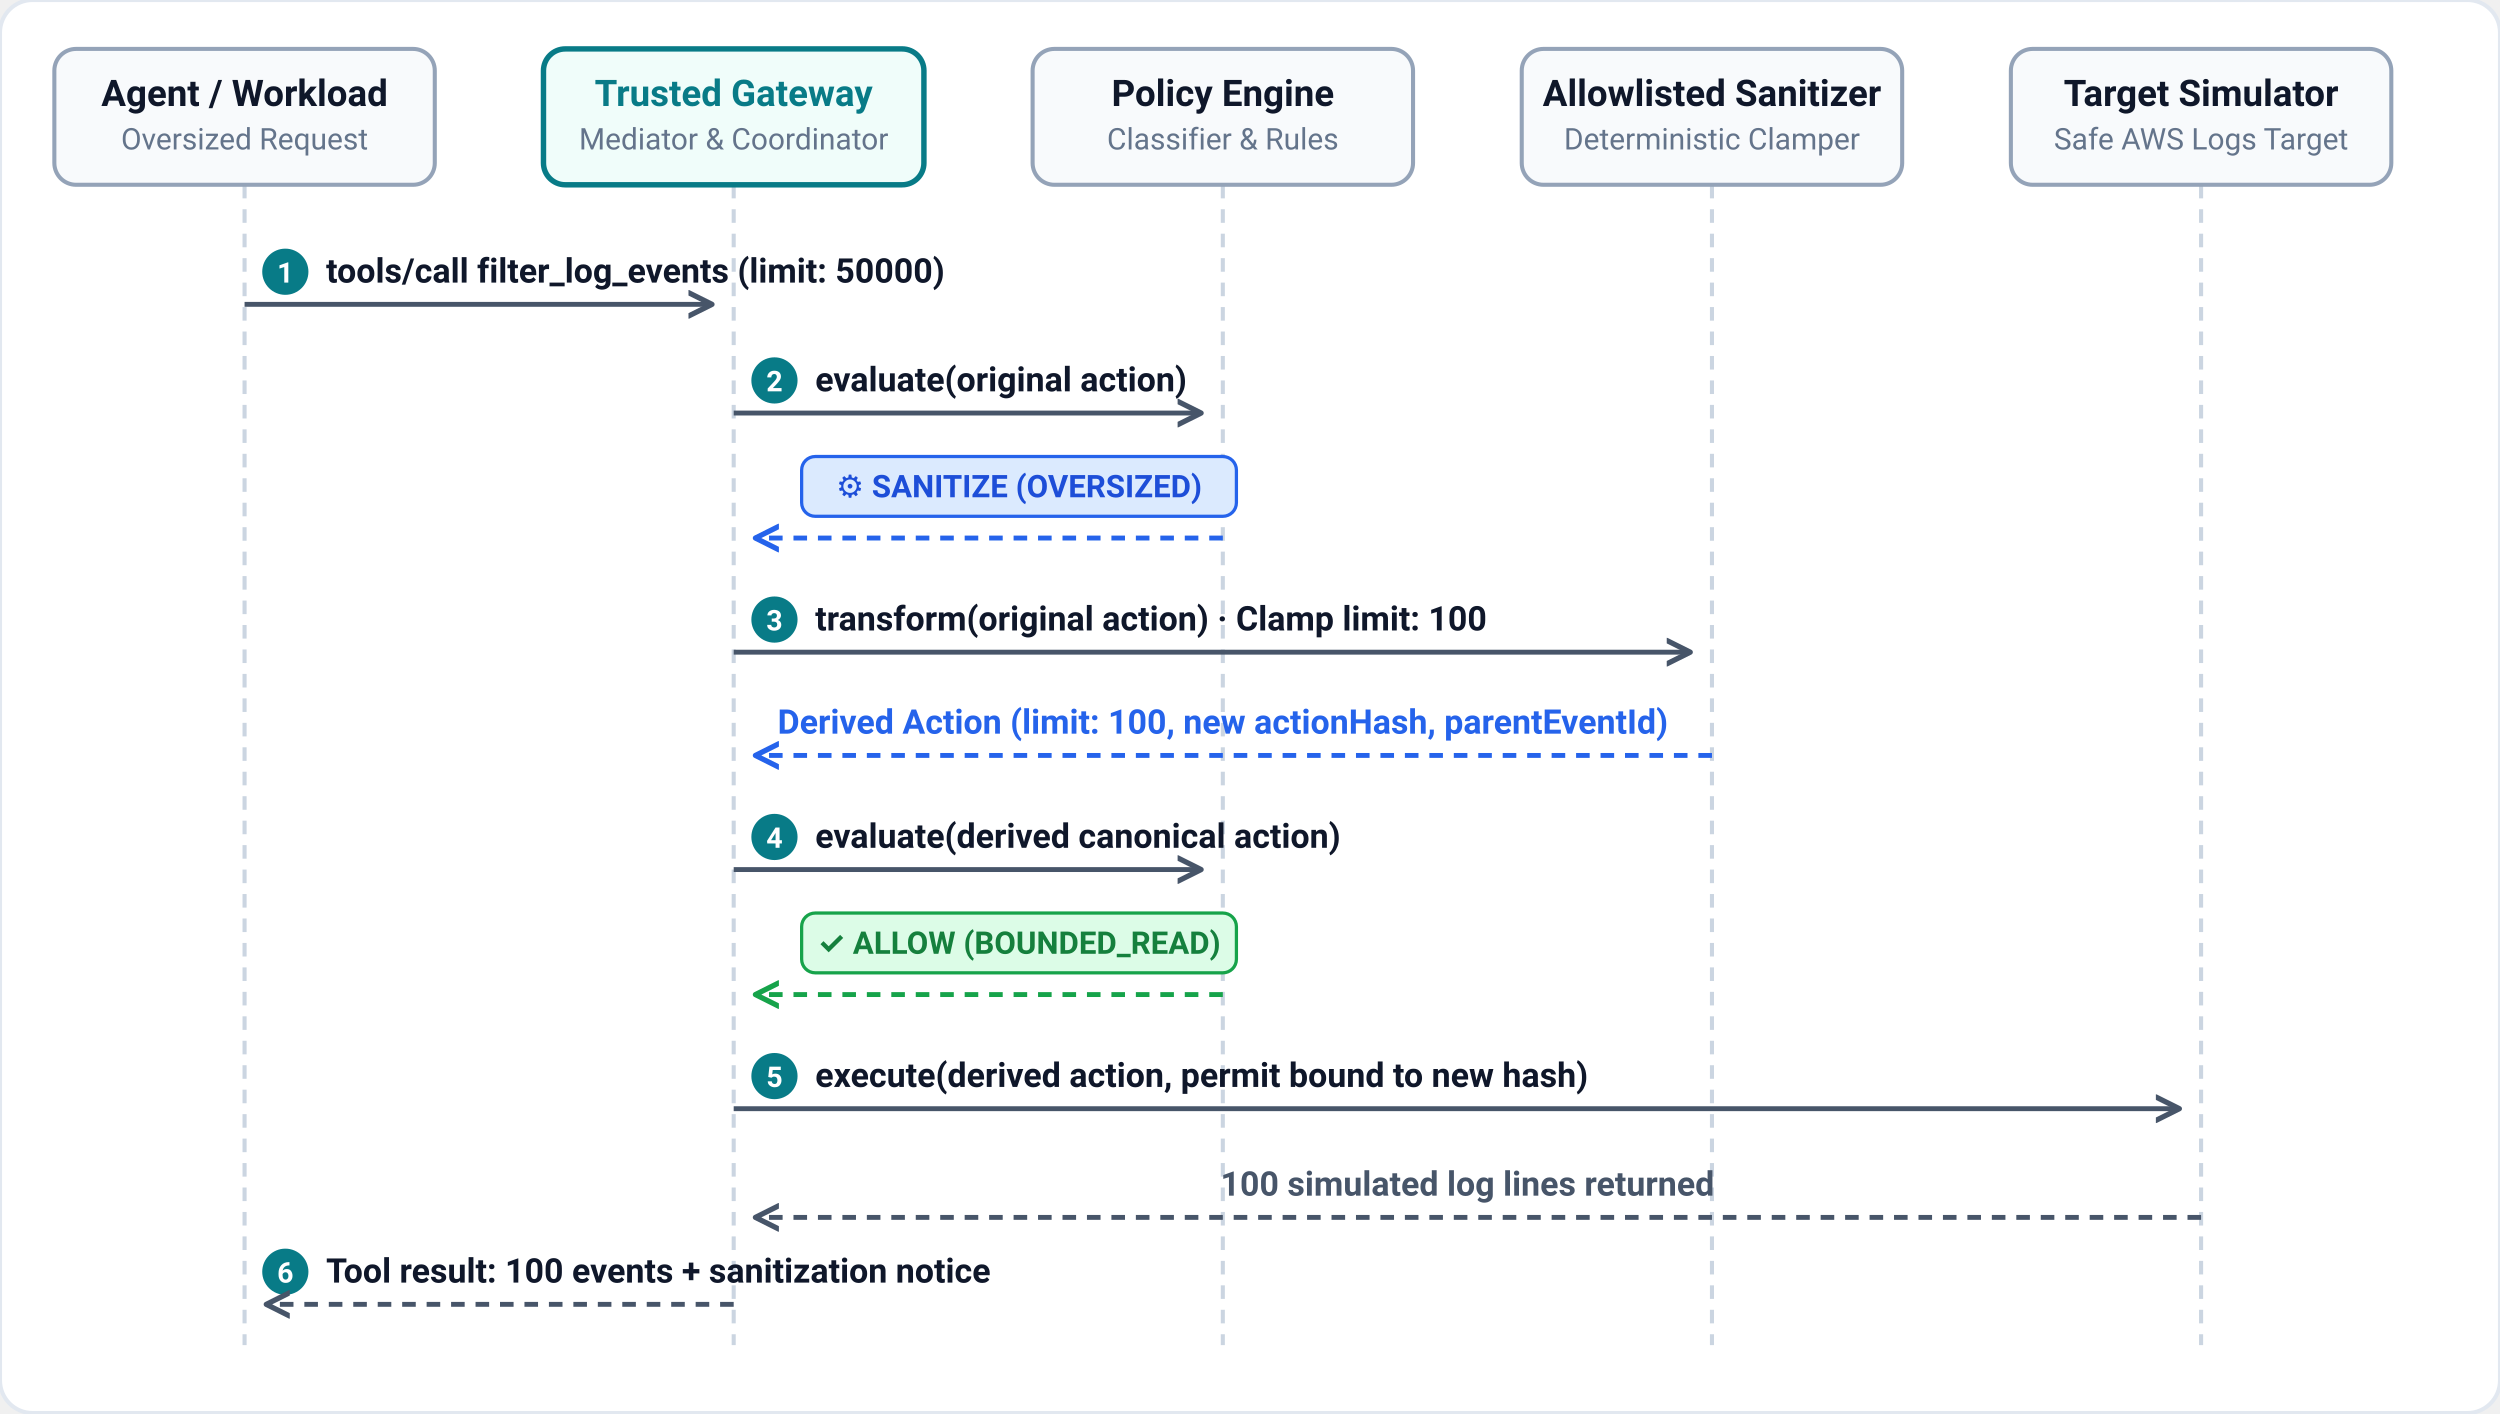
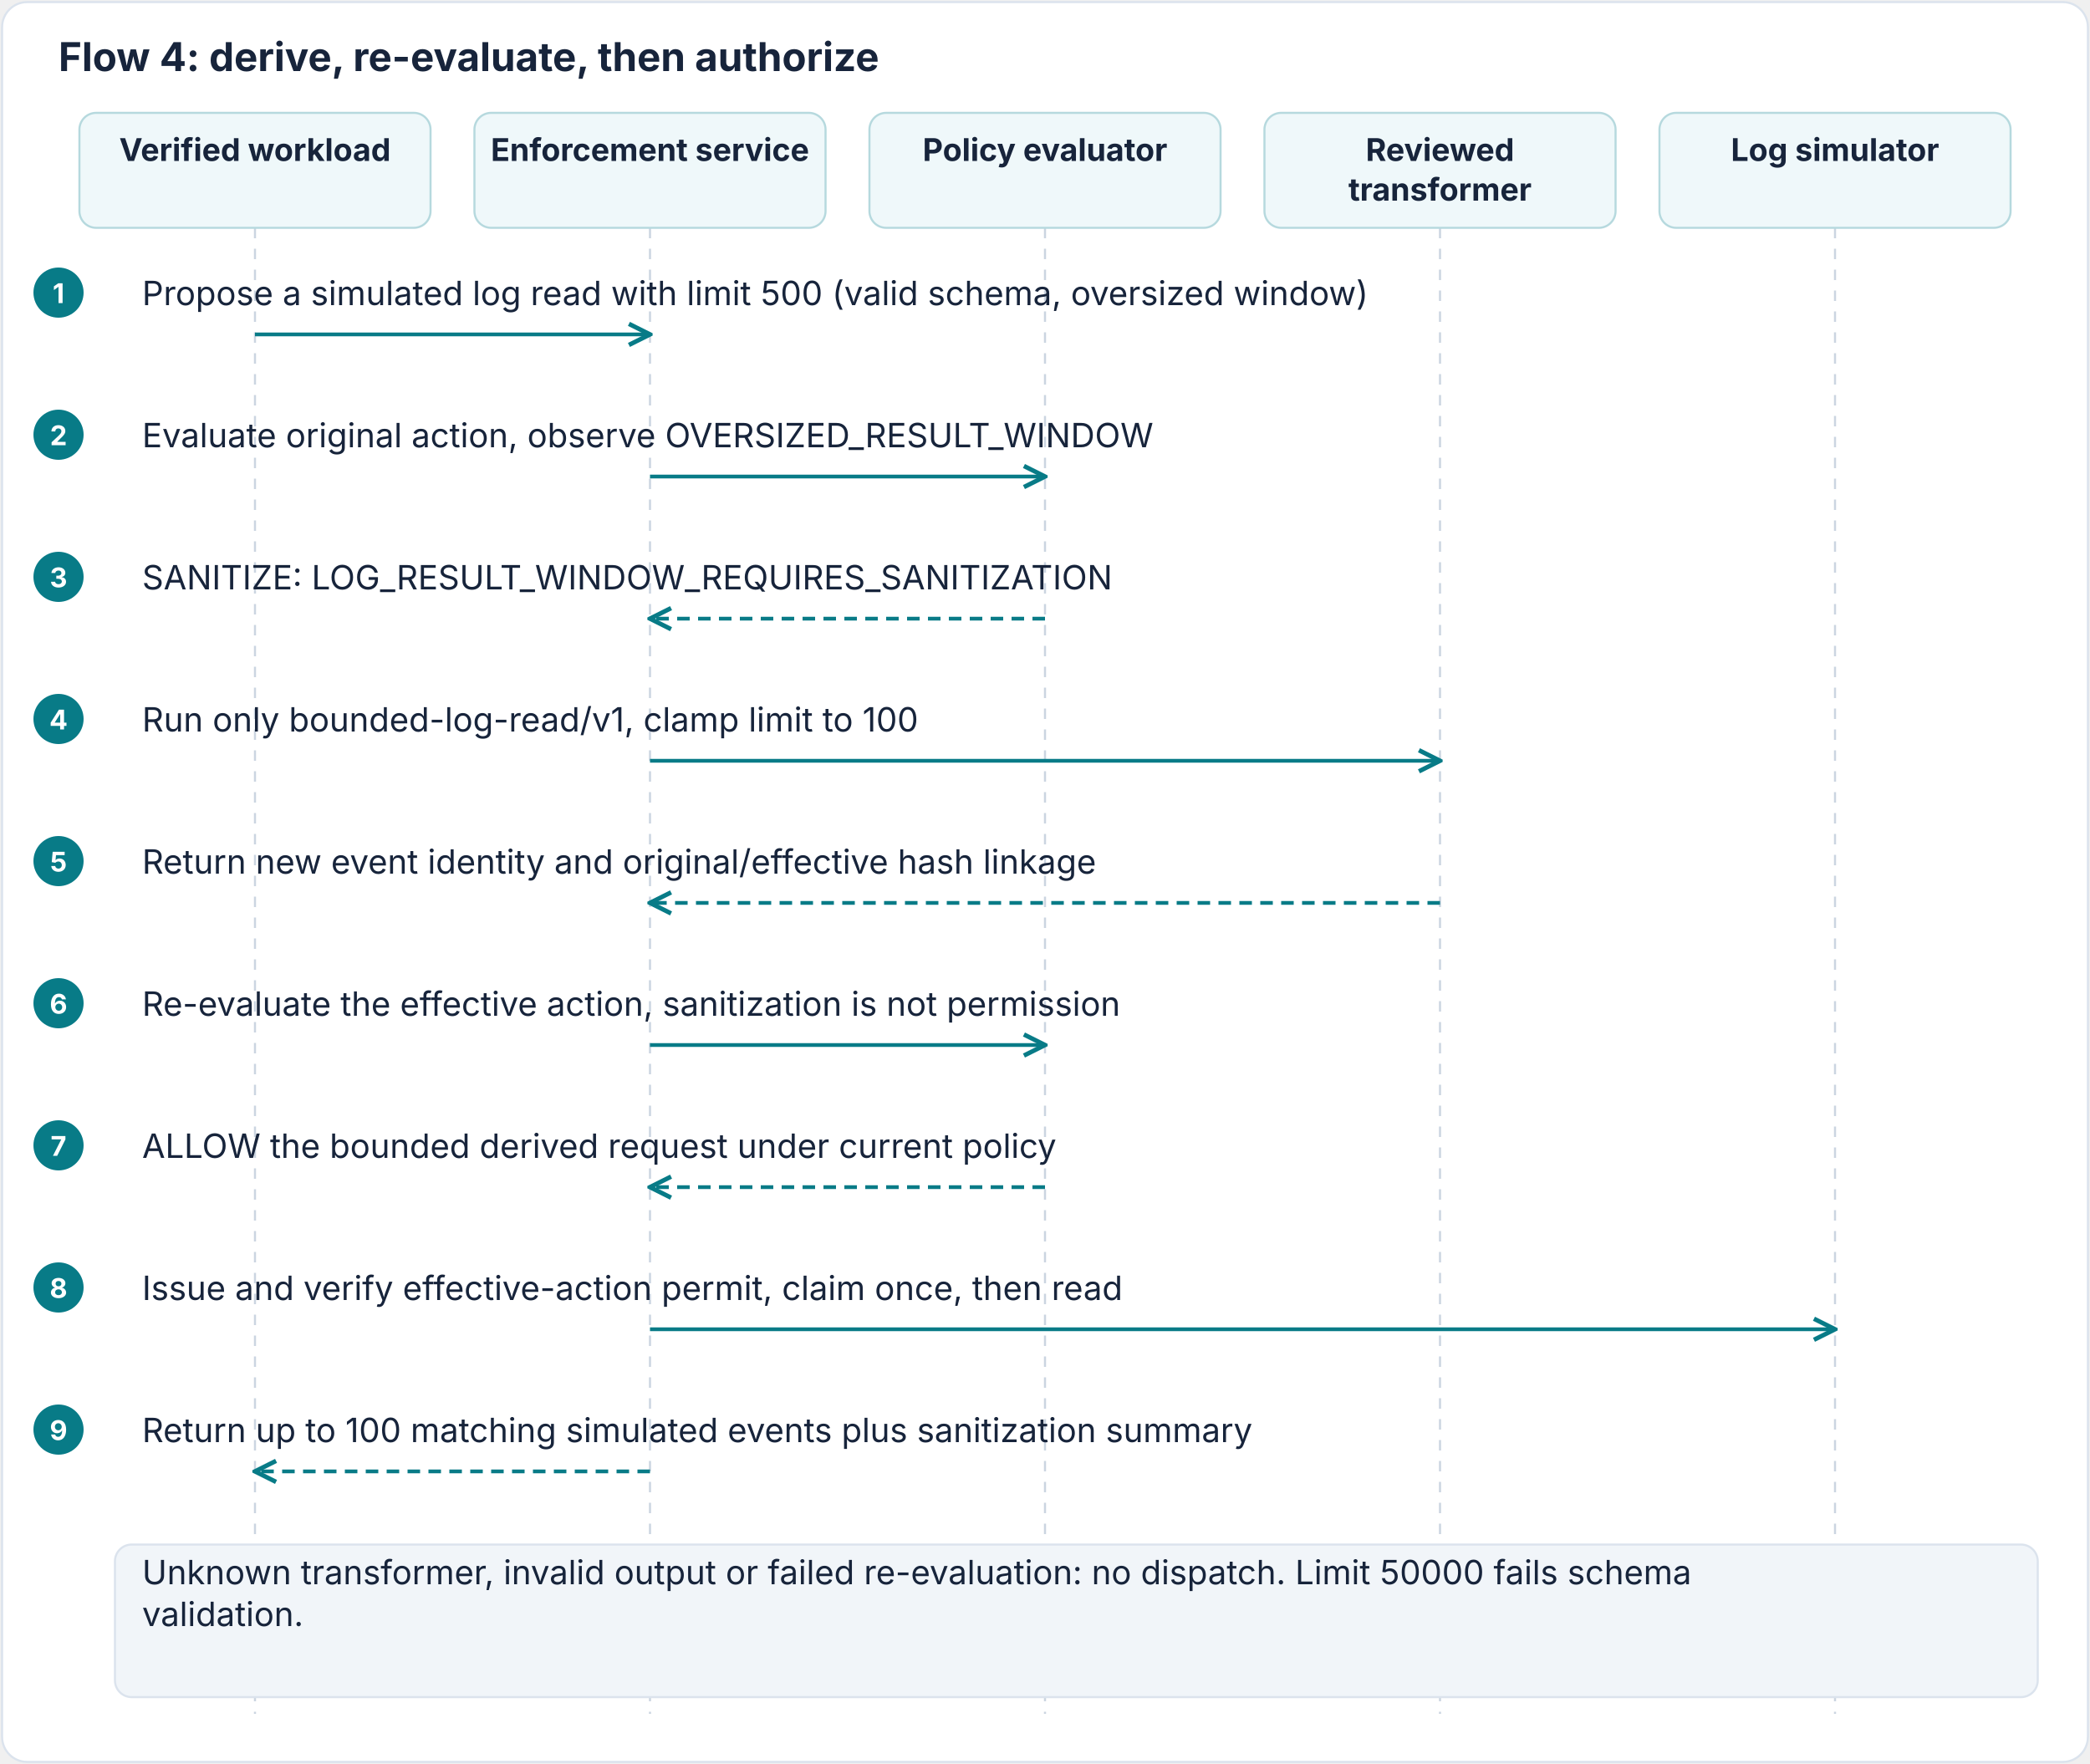
- <svg xmlns="http://www.w3.org/2000/svg" width="920" height="520" viewBox="0 0 920 520" role="img" aria-labelledby="f4-title f4-desc">
+ <svg xmlns="http://www.w3.org/2000/svg" width="1000" height="844" viewBox="0 0 1000 844" role="img" aria-labelledby="flow-4-sanitization-title flow-4-sanitization-desc">
  <defs>
-     <marker id="arrow" viewBox="0 0 10 10" refX="8" refY="5" markerWidth="6" markerHeight="6" orient="auto">
-       <path d="M0 1 L8 5 L0 9" fill="none" stroke="#475569" stroke-width="1.8" stroke-linecap="round" stroke-linejoin="round" />
+     <marker id="arrow" viewBox="0 0 10 10" refX="9" refY="5" markerWidth="7" markerHeight="7" orient="auto-start-reverse">
+       <path d="M1 1 L9 5 L1 9" fill="none" stroke="#087b87" stroke-width="1.7" />
    </marker>
-     <marker id="arrow-blue" viewBox="0 0 10 10" refX="8" refY="5" markerWidth="6" markerHeight="6" orient="auto">
-       <path d="M0 1 L8 5 L0 9" fill="none" stroke="#2563eb" stroke-width="1.8" stroke-linecap="round" stroke-linejoin="round" />
-     </marker>
-     <marker id="arrow-green" viewBox="0 0 10 10" refX="8" refY="5" markerWidth="6" markerHeight="6" orient="auto">
-       <path d="M0 1 L8 5 L0 9" fill="none" stroke="#16a34a" stroke-width="1.8" stroke-linecap="round" stroke-linejoin="round" />
-     </marker>
-     <style>
-       text { font-family: -apple-system, BlinkMacSystemFont, "Segoe UI", Roboto, Helvetica, Arial, sans-serif; }
-       .p-box { fill: #f8fafc; stroke: #94a3b8; stroke-width: 1.5; rx: 8px; }
-       .p-head { fill: #0f172a; font-size: 13.5px; font-weight: 750; text-anchor: middle; }
-       .p-sub { fill: #64748b; font-size: 11px; text-anchor: middle; }
-       .line { stroke: #cbd5e1; stroke-width: 1.5; stroke-dasharray: 5 4; }
-       .msg-line { stroke: #475569; stroke-width: 1.8; fill: none; }
-       .msg-dash { stroke: #475569; stroke-width: 1.8; stroke-dasharray: 5 4; fill: none; }
-       .msg-dash-blue { stroke: #2563eb; stroke-width: 1.8; stroke-dasharray: 5 4; fill: none; }
-       .msg-dash-green { stroke: #16a34a; stroke-width: 1.8; stroke-dasharray: 5 4; fill: none; }
-       .msg-text { fill: #0f172a; font-size: 12.5px; font-weight: 600; }
-       .step-bg { fill: #087b87; }
-       .step-num { fill: #ffffff; font-size: 10.5px; font-weight: 750; text-anchor: middle; }
-       .badge-blue { fill: #dbeafe; stroke: #2563eb; stroke-width: 1.2; rx: 5px; }
-       .badge-green { fill: #dcfce7; stroke: #16a34a; stroke-width: 1.2; rx: 5px; }
-     </style>
  </defs>
-   <rect width="920" height="520" rx="12" fill="#ffffff" stroke="#e2e8f0" stroke-width="1.5" />
-   <line x1="90" y1="68" x2="90" y2="495" class="line" />
-   <line x1="270" y1="68" x2="270" y2="495" class="line" />
-   <line x1="450" y1="68" x2="450" y2="495" class="line" />
-   <line x1="630" y1="68" x2="630" y2="495" class="line" />
-   <line x1="810" y1="68" x2="810" y2="495" class="line" />
-   <rect x="20" y="18" width="140" height="50" class="p-box" />
-   <text x="90" y="39" class="p-head">Agent / Workload</text>
-   <text x="90" y="55" class="p-sub">Oversized Request</text>
-   <rect x="200" y="18" width="140" height="50" class="p-box" style="stroke: #087b87; stroke-width: 2; fill: #f0fdfa;" />
-   <text x="270" y="39" class="p-head" style="fill: #087b87;">Trusted Gateway</text>
-   <text x="270" y="55" class="p-sub">Mediator &amp; Coordinator</text>
-   <rect x="380" y="18" width="140" height="50" class="p-box" />
-   <text x="450" y="39" class="p-head">Policy Engine</text>
-   <text x="450" y="55" class="p-sub">Classifier &amp; Rules</text>
-   <rect x="560" y="18" width="140" height="50" class="p-box" />
-   <text x="630" y="39" class="p-head">Allowlisted Sanitizer</text>
-   <text x="630" y="55" class="p-sub">Deterministic Clamper</text>
-   <rect x="740" y="18" width="140" height="50" class="p-box" />
-   <text x="810" y="39" class="p-head">Target Simulator</text>
-   <text x="810" y="55" class="p-sub">Safe AWS Logs Target</text>
-   <circle cx="105" cy="100" r="8.5" class="step-bg" />
-   <text x="105" y="104" class="step-num">1</text>
-   <text x="120" y="104" class="msg-text">tools/call filter_log_events (limit: 50000)</text>
-   <line x1="90" y1="112" x2="262" y2="112" class="msg-line" marker-end="url(#arrow)" />
-   <circle cx="285" cy="140" r="8.5" class="step-bg" />
-   <text x="285" y="144" class="step-num">2</text>
-   <text x="300" y="144" class="msg-text">evaluate(original action)</text>
-   <line x1="270" y1="152" x2="442" y2="152" class="msg-line" marker-end="url(#arrow)" />
-   <rect x="295" y="168" width="160" height="22" class="badge-blue" />
-   <text x="375" y="183" text-anchor="middle" style="fill: #1d4ed8; font-size: 11.5px; font-weight: 750;">⚙ SANITIZE (OVERSIZED)</text>
-   <line x1="450" y1="198" x2="278" y2="198" class="msg-dash-blue" marker-end="url(#arrow-blue)" />
-   <circle cx="285" cy="228" r="8.5" class="step-bg" />
-   <text x="285" y="232" class="step-num">3</text>
-   <text x="300" y="232" class="msg-text">transform(original action) · Clamp limit: 100</text>
-   <line x1="270" y1="240" x2="622" y2="240" class="msg-line" marker-end="url(#arrow)" />
-   <text x="450" y="270" text-anchor="middle" class="msg-text" style="fill: #2563eb;">Derived Action (limit: 100, new actionHash, parentEventId)</text>
-   <line x1="630" y1="278" x2="278" y2="278" class="msg-dash-blue" marker-end="url(#arrow-blue)" />
-   <circle cx="285" cy="308" r="8.5" class="step-bg" />
-   <text x="285" y="312" class="step-num">4</text>
-   <text x="300" y="312" class="msg-text">evaluate(derived canonical action)</text>
-   <line x1="270" y1="320" x2="442" y2="320" class="msg-line" marker-end="url(#arrow)" />
-   <rect x="295" y="336" width="160" height="22" class="badge-green" />
-   <text x="375" y="351" text-anchor="middle" style="fill: #15803d; font-size: 11.5px; font-weight: 750;">✓ ALLOW (BOUNDED_READ)</text>
-   <line x1="450" y1="366" x2="278" y2="366" class="msg-dash-green" marker-end="url(#arrow-green)" />
-   <circle cx="285" cy="396" r="8.5" class="step-bg" />
-   <text x="285" y="400" class="step-num">5</text>
-   <text x="300" y="400" class="msg-text">execute(derived action, permit bound to new hash)</text>
-   <line x1="270" y1="408" x2="802" y2="408" class="msg-line" marker-end="url(#arrow)" />
-   <text x="540" y="440" text-anchor="middle" class="msg-text" style="fill: #475569;">100 simulated log lines returned</text>
-   <line x1="810" y1="448" x2="278" y2="448" class="msg-dash" marker-end="url(#arrow)" />
-   <circle cx="105" cy="468" r="8.5" class="step-bg" />
-   <text x="105" y="472" class="step-num">6</text>
-   <text x="120" y="472" class="msg-text">Tool result: 100 events + sanitization notice</text>
-   <line x1="270" y1="480" x2="98" y2="480" class="msg-dash" marker-end="url(#arrow)" />
+   <style>text{font-family:system-ui,-apple-system,BlinkMacSystemFont,"Segoe UI",sans-serif;fill:#17243b}.label{font-size:16px}.heading{font-size:15px;font-weight:650}.step{font-size:13px;font-weight:700;fill:white}.life{stroke:#cbd5e1;stroke-dasharray:5 5}.arrow{stroke:#087b87;stroke-width:1.8;fill:none;marker-end:url(#arrow)}</style>
+   <rect x="1" y="1" width="998" height="842" rx="12" fill="white" stroke="#dbe3ed" />
+   <text x="28" y="34" font-size="19" font-weight="700">Flow 4: derive, re-evaluate, then authorize</text>
+   <line x1="122" y1="109" x2="122" y2="820" class="life" />
+   <rect x="38" y="54" width="168" height="55" rx="8" fill="#eff8fa" stroke="#b6d9de" />
+   <text x="122" y="77" text-anchor="middle" class="heading">Verified workload</text>
+   <line x1="311" y1="109" x2="311" y2="820" class="life" />
+   <rect x="227" y="54" width="168" height="55" rx="8" fill="#eff8fa" stroke="#b6d9de" />
+   <text x="311" y="77" text-anchor="middle" class="heading">Enforcement service</text>
+   <line x1="500" y1="109" x2="500" y2="820" class="life" />
+   <rect x="416" y="54" width="168" height="55" rx="8" fill="#eff8fa" stroke="#b6d9de" />
+   <text x="500" y="77" text-anchor="middle" class="heading">Policy evaluator</text>
+   <line x1="689" y1="109" x2="689" y2="820" class="life" />
+   <rect x="605" y="54" width="168" height="55" rx="8" fill="#eff8fa" stroke="#b6d9de" />
+   <text x="689" y="77" text-anchor="middle" class="heading">Reviewed</text>
+   <text x="689" y="96" text-anchor="middle" class="heading">transformer</text>
+   <line x1="878" y1="109" x2="878" y2="820" class="life" />
+   <rect x="794" y="54" width="168" height="55" rx="8" fill="#eff8fa" stroke="#b6d9de" />
+   <text x="878" y="77" text-anchor="middle" class="heading">Log simulator</text>
+   <circle cx="28" cy="140" r="12" fill="#087b87" />
+   <text x="28" y="145" text-anchor="middle" class="step">1</text>
+   <text x="68" y="146" class="label">Propose a simulated log read with limit 500 (valid schema, oversized window)</text>
+   <path d="M122 160 H311" class="arrow" />
+   <circle cx="28" cy="208" r="12" fill="#087b87" />
+   <text x="28" y="213" text-anchor="middle" class="step">2</text>
+   <text x="68" y="214" class="label">Evaluate original action, observe OVERSIZED_RESULT_WINDOW</text>
+   <path d="M311 228 H500" class="arrow" />
+   <circle cx="28" cy="276" r="12" fill="#087b87" />
+   <text x="28" y="281" text-anchor="middle" class="step">3</text>
+   <text x="68" y="282" class="label">SANITIZE: LOG_RESULT_WINDOW_REQUIRES_SANITIZATION</text>
+   <path d="M500 296 H311" class="arrow" stroke-dasharray="6 4" />
+   <circle cx="28" cy="344" r="12" fill="#087b87" />
+   <text x="28" y="349" text-anchor="middle" class="step">4</text>
+   <text x="68" y="350" class="label">Run only bounded-log-read/v1, clamp limit to 100</text>
+   <path d="M311 364 H689" class="arrow" />
+   <circle cx="28" cy="412" r="12" fill="#087b87" />
+   <text x="28" y="417" text-anchor="middle" class="step">5</text>
+   <text x="68" y="418" class="label">Return new event identity and original/effective hash linkage</text>
+   <path d="M689 432 H311" class="arrow" stroke-dasharray="6 4" />
+   <circle cx="28" cy="480" r="12" fill="#087b87" />
+   <text x="28" y="485" text-anchor="middle" class="step">6</text>
+   <text x="68" y="486" class="label">Re-evaluate the effective action, sanitization is not permission</text>
+   <path d="M311 500 H500" class="arrow" />
+   <circle cx="28" cy="548" r="12" fill="#087b87" />
+   <text x="28" y="553" text-anchor="middle" class="step">7</text>
+   <text x="68" y="554" class="label">ALLOW the bounded derived request under current policy</text>
+   <path d="M500 568 H311" class="arrow" stroke-dasharray="6 4" />
+   <circle cx="28" cy="616" r="12" fill="#087b87" />
+   <text x="28" y="621" text-anchor="middle" class="step">8</text>
+   <text x="68" y="622" class="label">Issue and verify effective-action permit, claim once, then read</text>
+   <path d="M311 636 H878" class="arrow" />
+   <circle cx="28" cy="684" r="12" fill="#087b87" />
+   <text x="28" y="689" text-anchor="middle" class="step">9</text>
+   <text x="68" y="690" class="label">Return up to 100 matching simulated events plus sanitization summary</text>
+   <path d="M311 704 H122" class="arrow" stroke-dasharray="6 4" />
+   <rect x="55" y="739" width="920" height="73" rx="8" fill="#f1f5f9" stroke="#dbe3ed" />
+   <text x="68" y="758" class="label">Unknown transformer, invalid output or failed re-evaluation: no dispatch. Limit 50000 fails schema</text>
+   <text x="68" y="778" class="label">validation.</text>
</svg>
